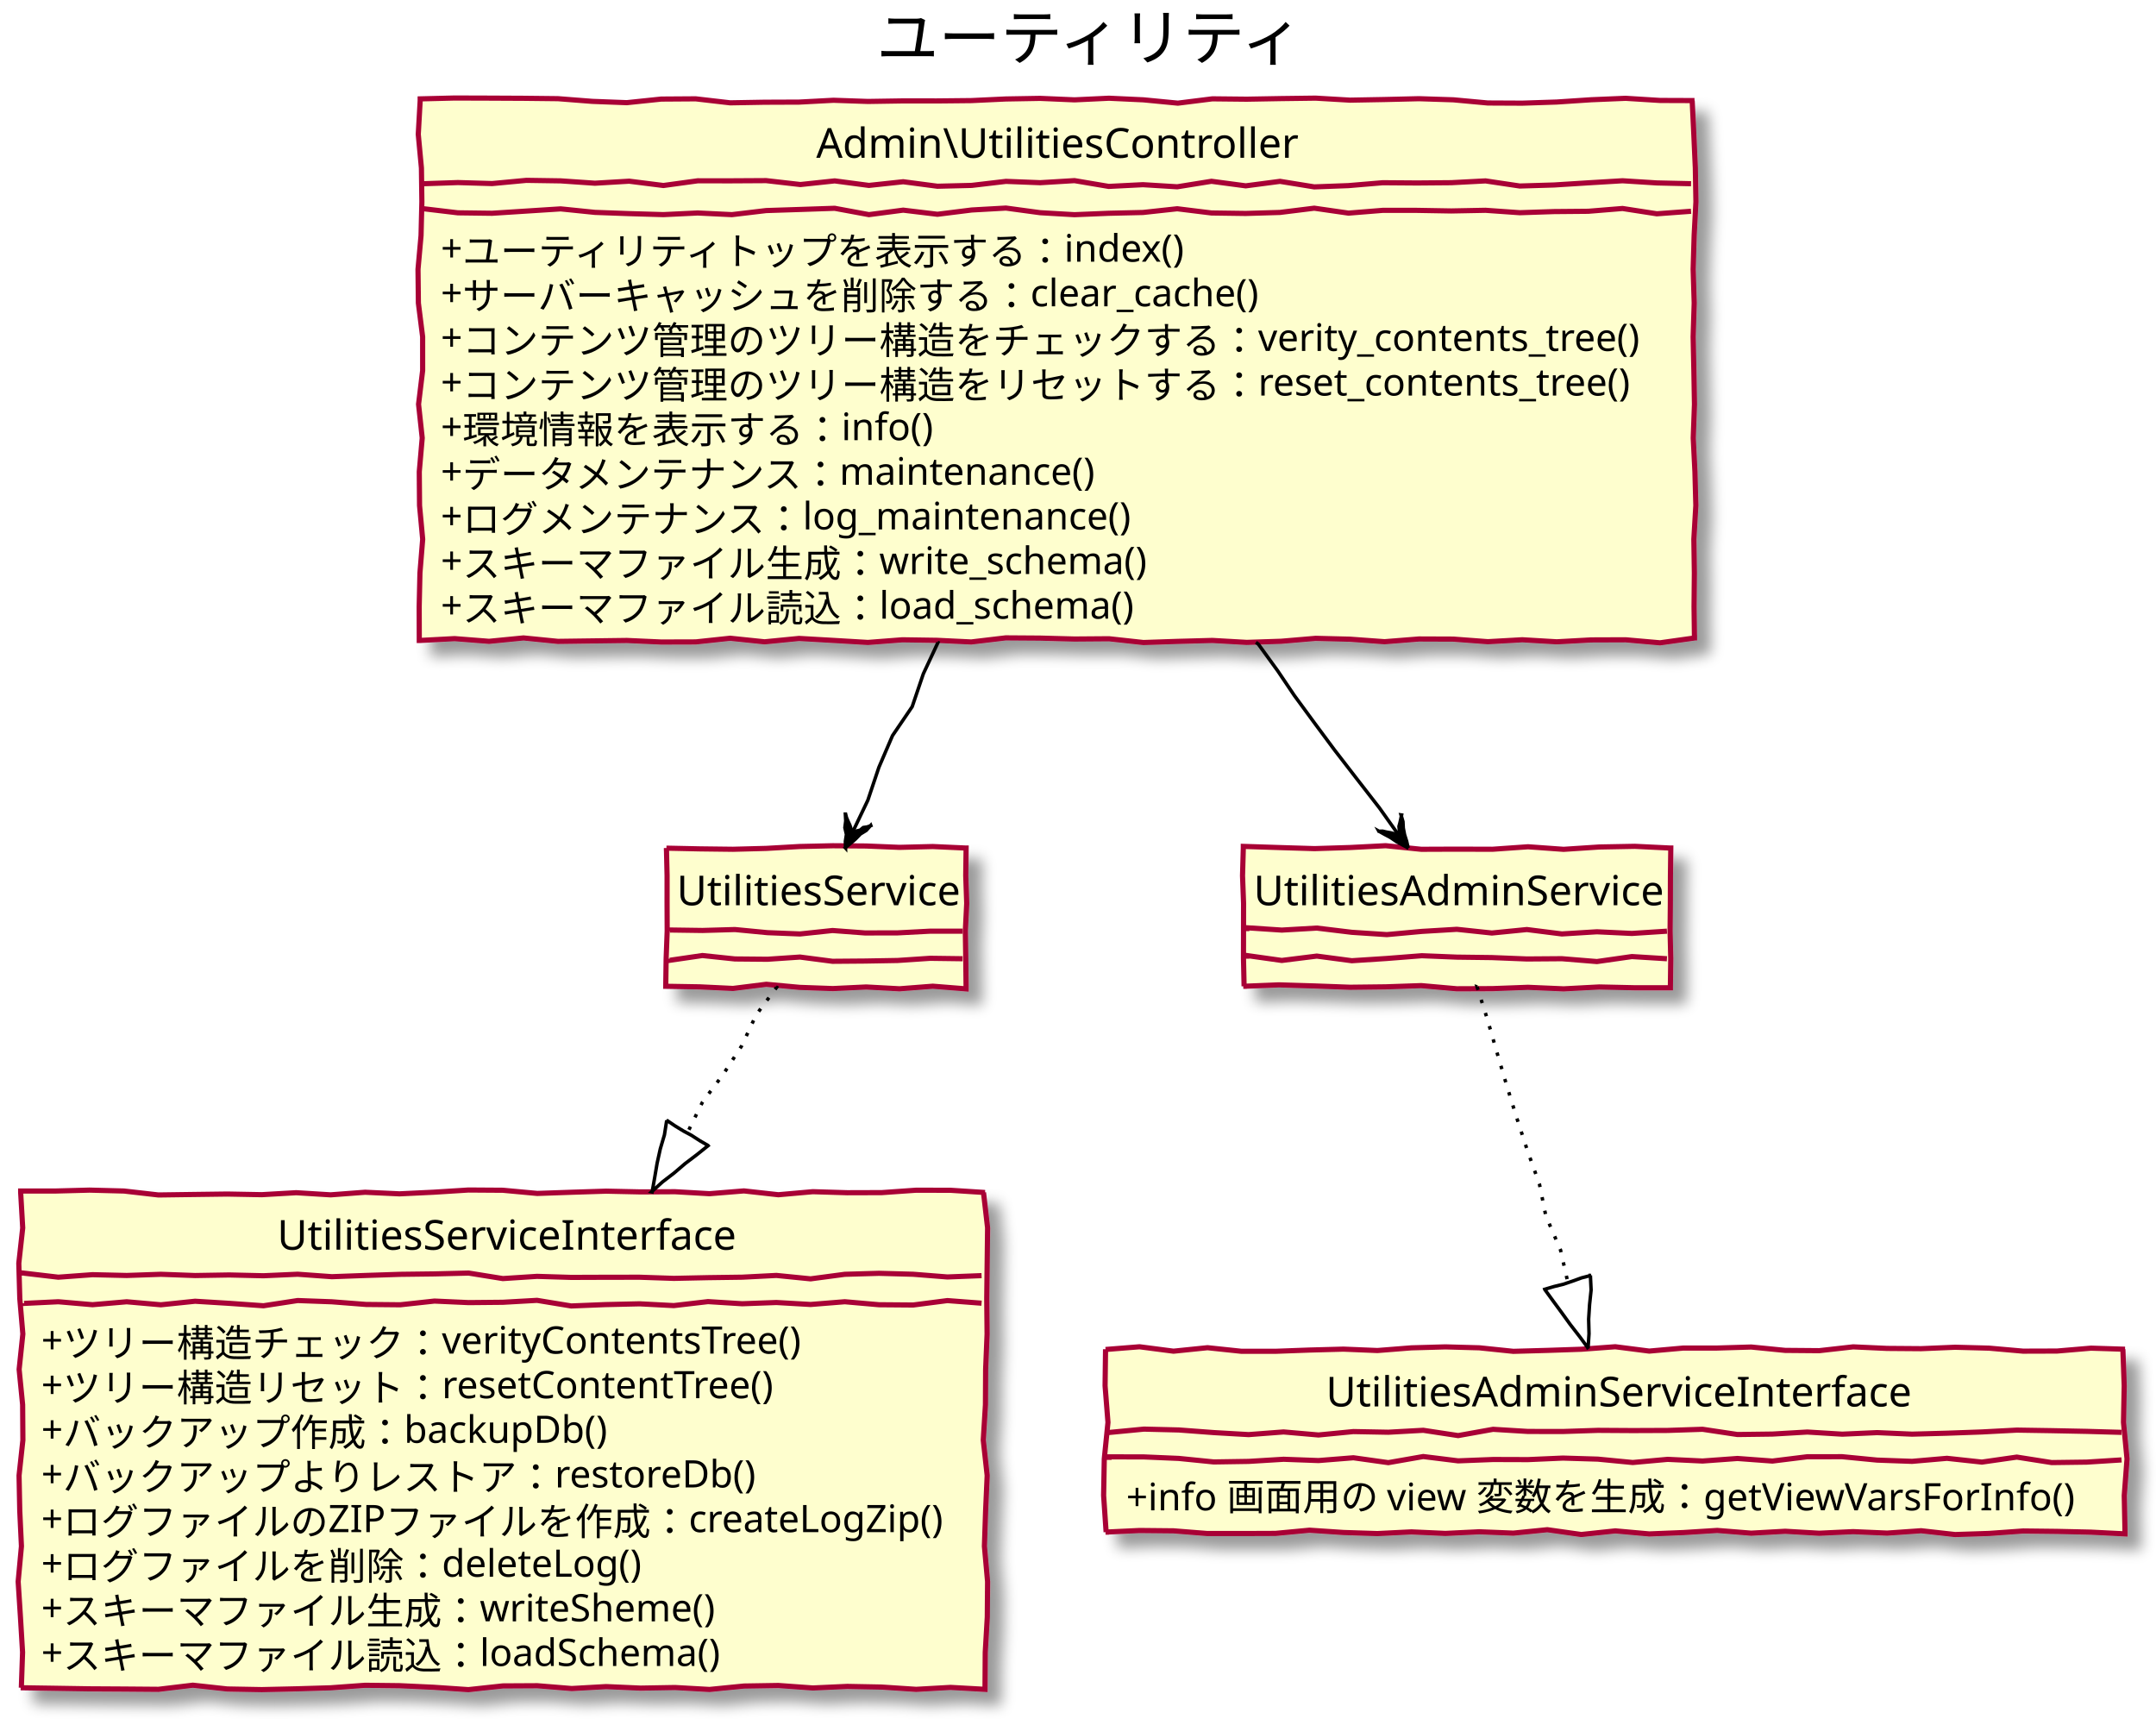
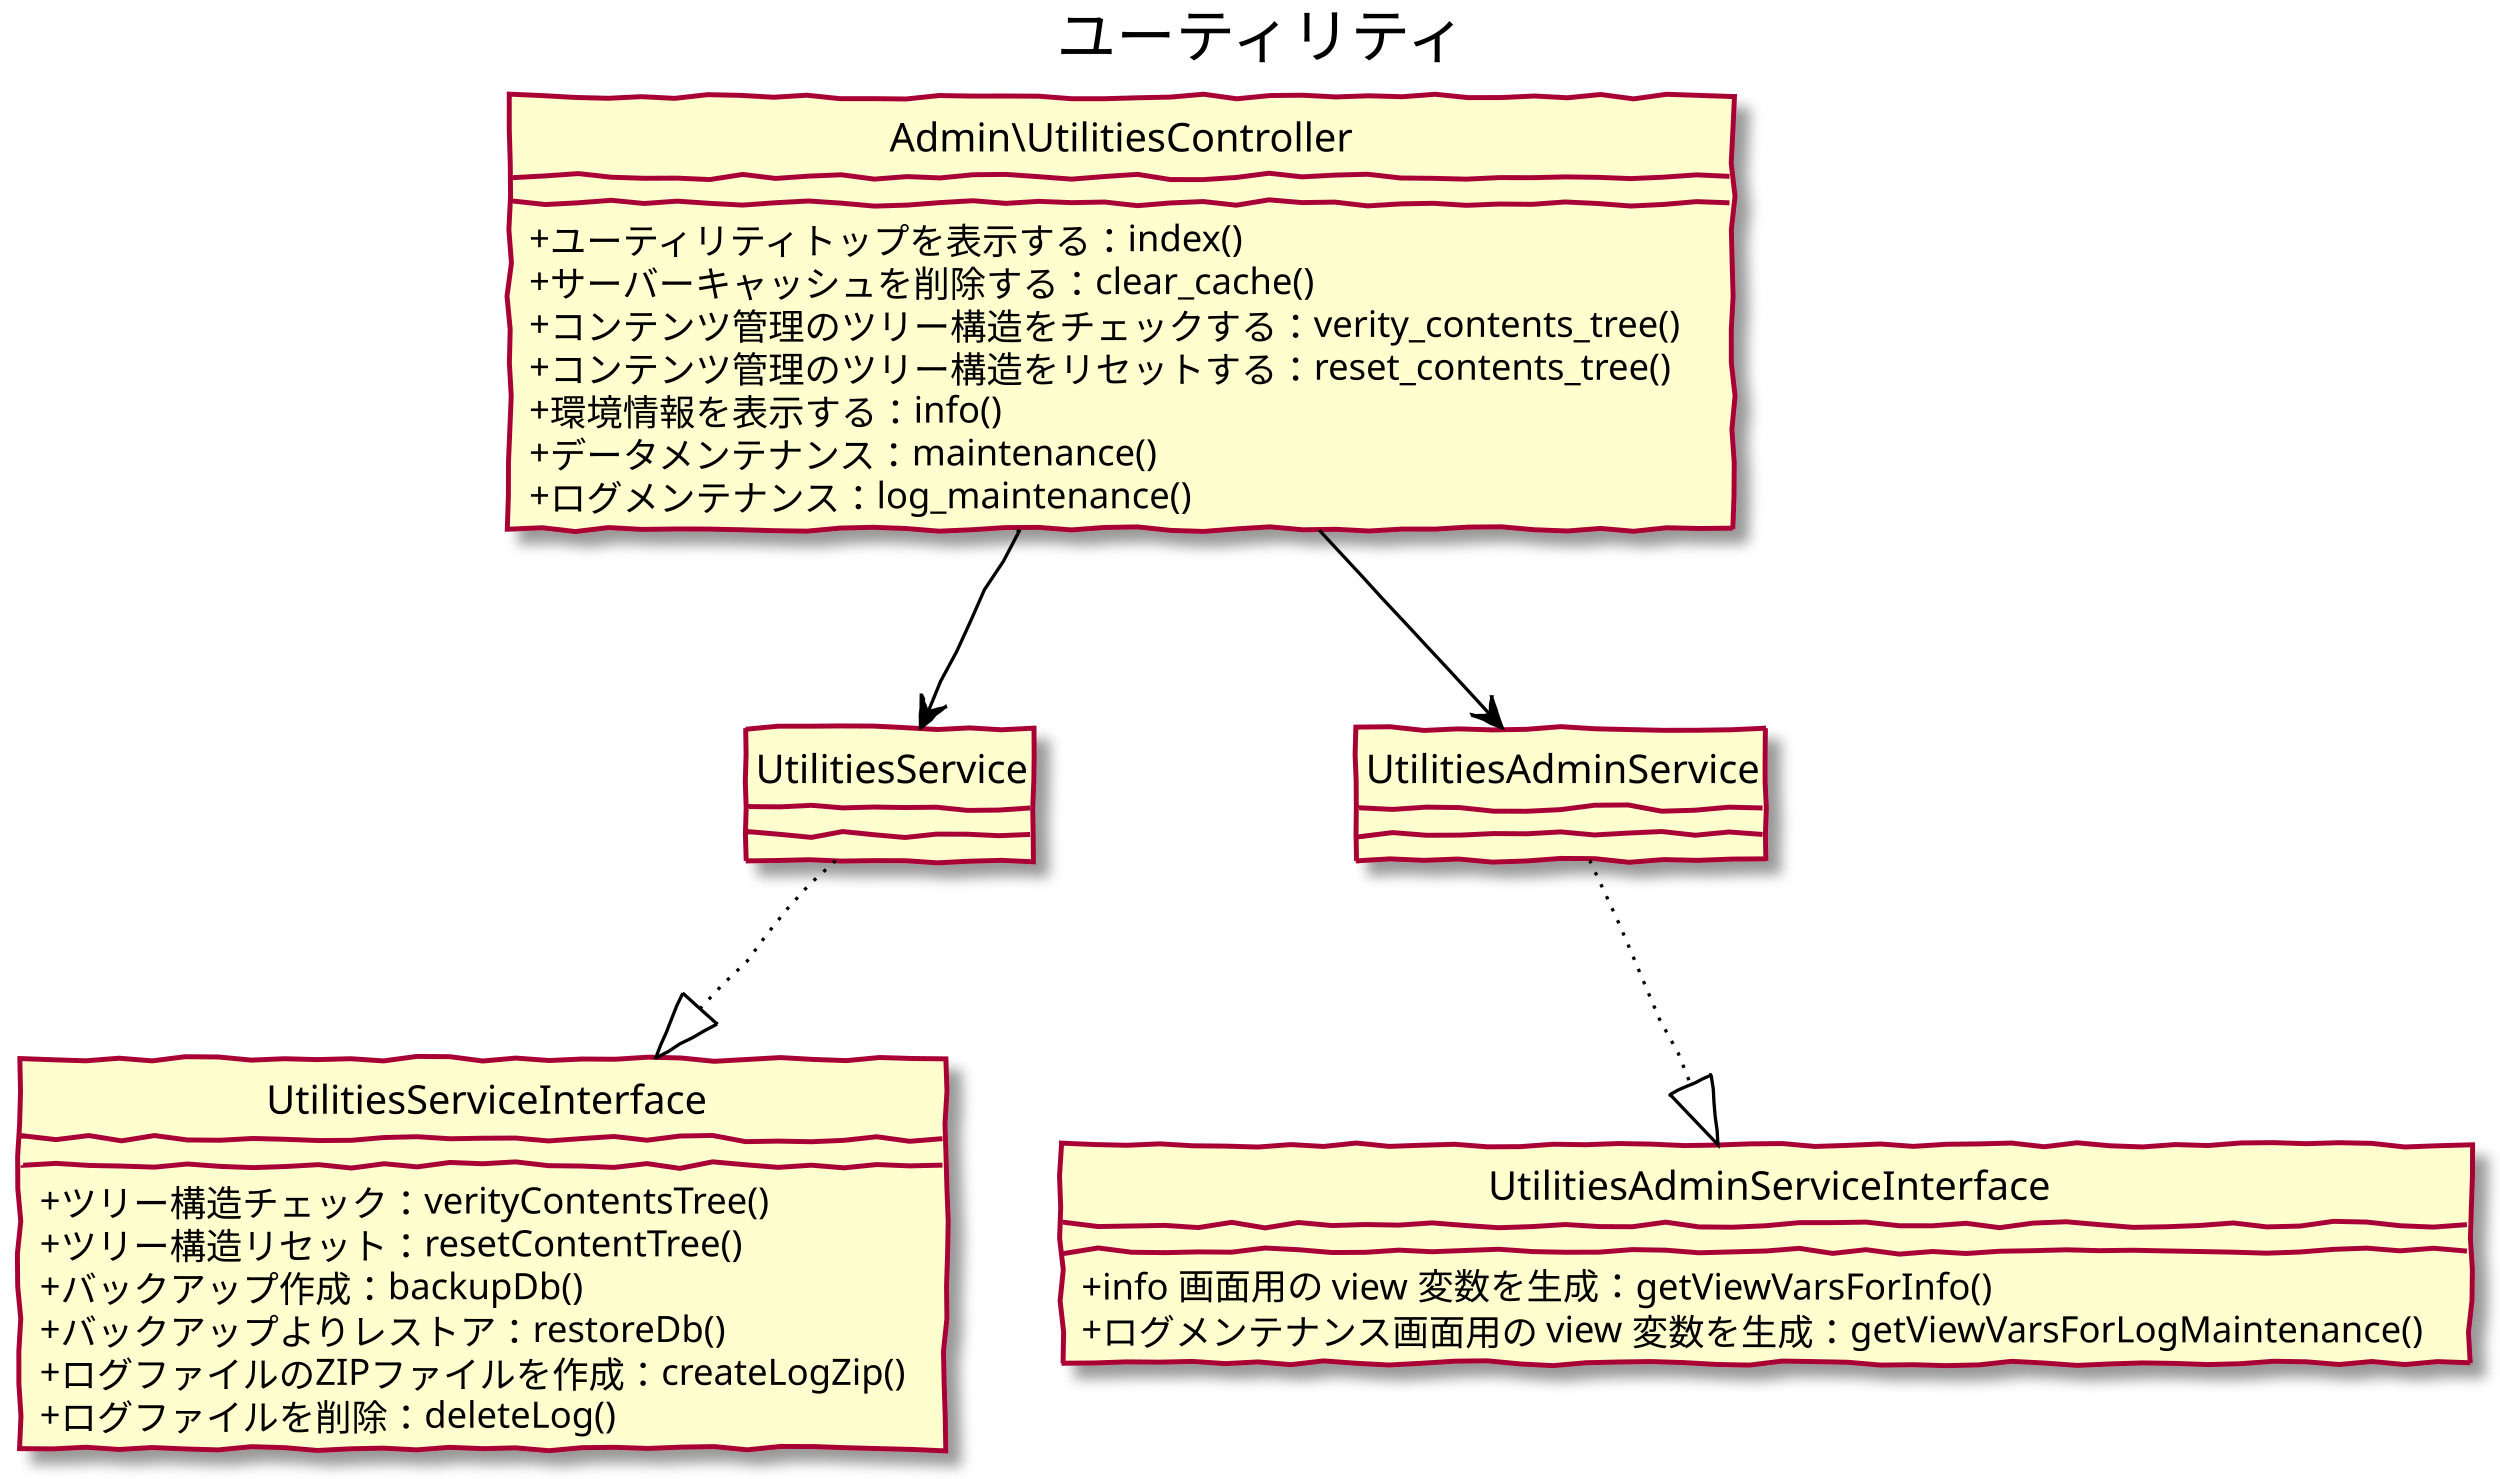
- <svg xmlns="http://www.w3.org/2000/svg" contentScriptType="application/ecmascript" contentStyleType="text/css" height="499px" preserveAspectRatio="none" style="width:626px;height:499px;" version="1.1" viewBox="0 0 626 499" width="626px" zoomAndPan="magnify">
+ <svg xmlns="http://www.w3.org/2000/svg" contentScriptType="application/ecmascript" contentStyleType="text/css" height="447px" preserveAspectRatio="none" style="width:756px;height:447px;" version="1.1" viewBox="0 0 756 447" width="756px" zoomAndPan="magnify">
  <defs>
-     <filter height="300%" id="feb2fk0" width="300%" x="-1" y="-1">
+     <filter height="300%" id="f3sjqff" width="300%" x="-1" y="-1">
      <feGaussianBlur result="blurOut" stdDeviation="2.0" />
      <feColorMatrix in="blurOut" result="blurOut2" type="matrix" values="0 0 0 0 0 0 0 0 0 0 0 0 0 0 0 0 0 0 .4 0" />
      <feOffset dx="4.0" dy="4.0" in="blurOut2" result="blurOut3" />
      <feBlend in="SourceGraphic" in2="blurOut3" mode="normal" />
    </filter>
  </defs>
  <g>
-     <text fill="#000000" font-family="sans-serif" font-size="18" lengthAdjust="spacingAndGlyphs" textLength="126" x="254.5" y="17.402">ユーティリティ</text>
-     <polygon fill="#FEFECE" filter="url(#feb2fk0)" points="122,29.199,122,28.705,132,28.457,142,28.488,152,28.537,162,28.647,172,29.429,182,29.808,192,28.762,202,28.693,212,29.853,222,29.679,232,29.64,242,29.11,252,29.453,262,29.298,272,29.305,282,29.205,292,28.734,302,28.559,312,28.988,322,28.516,332,28.982,342,29.948,352,28.693,362,28.796,372,28.619,382,28.491,392,29.076,402,28.892,412,28.654,422,28.977,432,29.9,442,29.948,452,29.621,462,28.957,472,28.541,482,29.163,492,29.199,491.325,29.199,491.802,38.995,492.245,48.79,492.415,58.586,491.9,68.381,491.608,78.177,491.914,87.972,491.605,97.768,491.818,107.564,491.993,117.359,491.633,127.154,492.126,136.95,492.389,146.746,491.814,156.541,491.965,166.337,491.871,176.132,492,185.928,492,185.213,482,186.615,472,185.738,462,185.774,452,186.323,442,185.729,432,186.29,422,185.54,412,185.501,402,186.294,392,185.566,382,185.317,372,186.163,362,186.494,352,185.926,342,186.195,332,186.53,322,185.438,312,185.514,302,185.248,292,185.18,282,186.368,272,185.888,262,185.74,252,186.509,242,185.917,232,185.343,222,186.326,212,185.287,202,186.353,192,186.383,182,185.933,172,186.064,162,186.196,152,185.2,142,186.182,132,185.399,122,185.928,121.737,185.928,121.711,176.132,121.931,166.337,122.729,156.541,121.816,146.746,121.737,136.95,122.593,127.154,121.53,117.359,122.718,107.564,122.714,97.768,121.478,87.972,121.37,78.177,122.252,68.381,122.492,58.586,122.363,48.79,121.444,38.995,122,29.199" style="stroke: #A80036; stroke-width: 1.5;" />
-     <text fill="#000000" font-family="sans-serif" font-size="12" lengthAdjust="spacingAndGlyphs" textLength="140" x="237" y="45.801">Admin\UtilitiesController</text>
-     <path d="M123,53.332 L123,53.337 L132.946,53 L142.892,53.291 L152.838,52.358 L162.784,52.507 L172.73,53.188 L182.676,52.6 L192.622,53.854 L202.568,52.491 L212.513,52.494 L222.459,52.437 L232.405,53.574 L242.351,52.515 L252.297,53.829 L262.243,52.76 L272.189,54.068 L282.135,53.823 L292.081,52.652 L302.027,53.04 L311.973,52.438 L321.919,54.119 L331.865,53.617 L341.811,54.228 L351.757,52.63 L361.703,53.953 L371.649,52.647 L381.595,54.255 L391.541,53.886 L401.486,53.047 L411.432,53.12 L421.378,53.038 L431.324,52.517 L441.27,54.001 L451.216,53.704 L461.162,53.075 L471.108,52.477 L481.054,53.106 L491,53.332 " fill="#FEFECE" style="stroke: #A80036; stroke-width: 1.5;" />
-     <path d="M123,61.332 L123,60.6 L132.946,61.783 L142.892,61.913 L152.838,61.276 L162.784,60.639 L172.73,61.655 L182.676,62.017 L192.622,62.307 L202.568,61.831 L212.513,62.312 L222.459,61.128 L232.405,60.805 L242.351,60.471 L252.297,62.31 L262.243,61.009 L272.189,62.206 L282.135,60.962 L292.081,60.404 L302.027,61.749 L311.973,62.327 L321.919,61.915 L331.865,61.685 L341.811,60.604 L351.757,61.828 L361.703,61.966 L371.649,61.672 L381.595,60.44 L391.541,61.87 L401.486,61.066 L411.432,61.071 L421.378,61.242 L431.324,61.053 L441.27,61.751 L451.216,61.422 L461.162,61.335 L471.108,60.526 L481.054,62.066 L491,61.332 " fill="#FEFECE" style="stroke: #A80036; stroke-width: 1.5;" />
-     <text fill="#000000" font-family="sans-serif" font-size="11" lengthAdjust="spacingAndGlyphs" textLength="223" x="128" y="75.967">+ユーティリティトップを表示する：index()</text>
-     <text fill="#000000" font-family="sans-serif" font-size="11" lengthAdjust="spacingAndGlyphs" textLength="245" x="128" y="88.922">+サーバーキャッシュを削除する：clear_cache()</text>
-     <text fill="#000000" font-family="sans-serif" font-size="11" lengthAdjust="spacingAndGlyphs" textLength="358" x="128" y="101.877">+コンテンツ管理のツリー構造をチェックする：verity_contents_tree()</text>
-     <text fill="#000000" font-family="sans-serif" font-size="11" lengthAdjust="spacingAndGlyphs" textLength="355" x="128" y="114.832">+コンテンツ管理のツリー構造をリセットする：reset_contents_tree()</text>
-     <text fill="#000000" font-family="sans-serif" font-size="11" lengthAdjust="spacingAndGlyphs" textLength="148" x="128" y="127.787">+環境情報を表示する：info()</text>
-     <text fill="#000000" font-family="sans-serif" font-size="11" lengthAdjust="spacingAndGlyphs" textLength="195" x="128" y="140.742">+データメンテナンス：maintenance()</text>
-     <text fill="#000000" font-family="sans-serif" font-size="11" lengthAdjust="spacingAndGlyphs" textLength="207" x="128" y="153.697">+ログメンテナンス：log_maintenance()</text>
-     <text fill="#000000" font-family="sans-serif" font-size="11" lengthAdjust="spacingAndGlyphs" textLength="211" x="128" y="166.652">+スキーマファイル生成：write_schema()</text>
-     <text fill="#000000" font-family="sans-serif" font-size="11" lengthAdjust="spacingAndGlyphs" textLength="208" x="128" y="179.607">+スキーマファイル読込：load_schema()</text>
-     <polygon fill="#FEFECE" filter="url(#feb2fk0)" points="193.5,246.199,193.5,246.233,203.167,246.438,212.833,246.555,222.5,246.301,232.167,245.751,241.833,245.531,251.5,245.604,261.167,246,270.833,245.76,280.5,246.199,280.513,246.199,280.404,254.226,280.687,262.252,280.288,270.279,280.414,278.305,280.5,286.332,280.5,287.076,270.833,286.306,261.167,287.055,251.5,286.532,241.833,286.995,232.167,286.644,222.5,285.749,212.833,286.956,203.167,286.494,193.5,286.332,193.3,286.332,193.415,278.305,193.719,270.279,193.684,262.252,193.688,254.226,193.5,246.199" style="stroke: #A80036; stroke-width: 1.5;" />
-     <text fill="#000000" font-family="sans-serif" font-size="12" lengthAdjust="spacingAndGlyphs" textLength="81" x="196.5" y="262.801">UtilitiesService</text>
-     <path d="M194.5,270.332 L194.5,269.992 L203.944,270.126 L213.389,269.856 L222.833,270.763 L232.278,271.141 L241.722,270.14 L251.167,270.848 L260.611,270.827 L270.056,270.33 L279.5,270.332 " fill="#FEFECE" style="stroke: #A80036; stroke-width: 1.5;" />
-     <path d="M194.5,278.332 L194.5,278.781 L203.944,277.401 L213.389,278.397 L222.833,278.484 L232.278,277.846 L241.722,279.077 L251.167,279.002 L260.611,278.839 L270.056,278.206 L279.5,278.332 " fill="#FEFECE" style="stroke: #A80036; stroke-width: 1.5;" />
-     <polygon fill="#FEFECE" filter="url(#feb2fk0)" points="6,346.199,6,345.776,16,345.771,26,345.506,36,345.768,46,346.913,56,346.776,66,346.646,76,346.83,86,346.257,96,346.876,106,346.123,116,346.588,126,346.109,136,345.477,146,345.544,156,346.47,166,346.123,176,345.807,186,346.025,196,345.971,206,346.546,216,345.736,226,346.848,236,345.961,246,346.263,256,346.234,266,345.531,276,345.554,286,346.199,285.564,346.199,286.749,356.469,286.624,366.738,286.501,377.008,286.601,387.277,286.18,397.547,286.126,407.816,285.493,418.086,286.628,428.356,286.171,438.625,285.825,448.894,286.747,459.164,286.662,469.434,286.065,479.703,286,489.973,286,490.43,276,489.873,266,490.435,256,489.776,246,489.582,236,490.038,226,489.315,216,489.477,206,490.469,196,489.908,186,490.08,176,489.639,166,490.201,156,489.385,146,489.44,136,490.521,126,489.841,116,489.371,106,489.257,96,489.988,86,490.288,76,490.514,66,490.33,56,489.233,46,490.428,36,490.347,26,490.288,16,490.127,6,489.973,6.194,489.973,6.554,479.703,5.936,469.434,5.272,459.164,6.227,448.894,5.739,438.625,5.533,428.356,6.647,418.086,6.572,407.816,5.555,397.547,6.636,387.277,5.749,377.008,5.461,366.738,6.596,356.469,6,346.199" style="stroke: #A80036; stroke-width: 1.5;" />
-     <text fill="#000000" font-family="sans-serif" font-size="12" lengthAdjust="spacingAndGlyphs" textLength="131" x="80.5" y="362.801">UtilitiesServiceInterface</text>
-     <path d="M7,370.332 L7,369.621 L16.929,370.786 L26.857,370.057 L36.786,370.288 L46.714,369.941 L56.643,370.303 L66.571,370.137 L76.5,370.367 L86.429,369.923 L96.357,370.64 L106.286,370.277 L116.214,369.952 L126.143,369.83 L136.071,369.587 L146,371.186 L155.929,370.542 L165.857,370.844 L175.786,370.809 L185.714,370.795 L195.643,371.128 L205.571,370.918 L215.5,370.783 L225.429,370.274 L235.357,371.265 L245.286,369.944 L255.214,369.659 L265.143,369.931 L275.071,370.718 L285,370.332 " fill="#FEFECE" style="stroke: #A80036; stroke-width: 1.5;" />
-     <path d="M7,378.332 L7,378.393 L16.929,377.912 L26.857,378.77 L36.786,377.92 L46.714,378.796 L56.643,377.766 L66.571,378.375 L76.5,379.079 L86.429,377.562 L96.357,377.925 L106.286,378.698 L116.214,378.794 L126.143,377.715 L136.071,378.163 L146,378.069 L155.929,377.508 L165.857,379.138 L175.786,378.739 L185.714,378.515 L195.643,379.031 L205.571,377.874 L215.5,378.494 L225.429,378.132 L235.357,378.706 L245.286,377.908 L255.214,378.78 L265.143,378.859 L275.071,377.577 L285,378.332 " fill="#FEFECE" style="stroke: #A80036; stroke-width: 1.5;" />
-     <text fill="#000000" font-family="sans-serif" font-size="11" lengthAdjust="spacingAndGlyphs" textLength="230" x="12" y="392.967">+ツリー構造チェック：verityContentsTree()</text>
-     <text fill="#000000" font-family="sans-serif" font-size="11" lengthAdjust="spacingAndGlyphs" textLength="221" x="12" y="405.922">+ツリー構造リセット：resetContentTree()</text>
-     <text fill="#000000" font-family="sans-serif" font-size="11" lengthAdjust="spacingAndGlyphs" textLength="170" x="12" y="418.877">+バックアップ作成：backupDb()</text>
-     <text fill="#000000" font-family="sans-serif" font-size="11" lengthAdjust="spacingAndGlyphs" textLength="214" x="12" y="431.832">+バックアップよりレストア：restoreDb()</text>
-     <text fill="#000000" font-family="sans-serif" font-size="11" lengthAdjust="spacingAndGlyphs" textLength="268" x="12" y="444.787">+ログファイルのZIPファイルを作成：createLogZip()</text>
-     <text fill="#000000" font-family="sans-serif" font-size="11" lengthAdjust="spacingAndGlyphs" textLength="179" x="12" y="457.742">+ログファイルを削除：deleteLog()</text>
-     <text fill="#000000" font-family="sans-serif" font-size="11" lengthAdjust="spacingAndGlyphs" textLength="199" x="12" y="470.697">+スキーマファイル生成：writeSheme()</text>
-     <text fill="#000000" font-family="sans-serif" font-size="11" lengthAdjust="spacingAndGlyphs" textLength="202" x="12" y="483.652">+スキーマファイル読込：loadSchema()</text>
-     <polygon fill="#FEFECE" filter="url(#feb2fk0)" points="361,246.199,361,245.718,371.333,246.053,381.667,246.367,392,246.045,402.333,245.517,412.667,246.56,423,246.52,433.333,246.552,443.667,245.828,454,246.573,464.333,245.894,474.667,245.698,485,246.199,485.119,246.199,485.015,254.226,484.992,262.252,484.912,270.279,485.108,278.305,485,286.332,485,286.751,474.667,286.757,464.333,286.528,454,287.074,443.667,286.627,433.333,287.009,423,287.051,412.667,286.136,402.333,286.488,392,286.608,381.667,286.231,371.333,285.915,361,286.332,361.226,286.332,361.048,278.305,361.059,270.279,361.074,262.252,360.773,254.226,361,246.199" style="stroke: #A80036; stroke-width: 1.5;" />
-     <text fill="#000000" font-family="sans-serif" font-size="12" lengthAdjust="spacingAndGlyphs" textLength="118" x="364" y="262.801">UtilitiesAdminService</text>
-     <path d="M362,270.332 L362,269.342 L372.167,270.015 L382.333,269.433 L392.5,270.661 L402.667,271.329 L412.833,270.397 L423,269.788 L433.167,270.866 L443.333,269.858 L453.5,271.135 L463.667,270.507 L473.833,270.99 L484,270.332 " fill="#FEFECE" style="stroke: #A80036; stroke-width: 1.5;" />
-     <path d="M362,278.332 L362,277.4 L372.167,278.831 L382.333,277.564 L392.5,278.909 L402.667,278.254 L412.833,277.457 L423,277.869 L433.167,277.997 L443.333,278.401 L453.5,278.325 L463.667,279.152 L473.833,277.702 L484,278.332 " fill="#FEFECE" style="stroke: #A80036; stroke-width: 1.5;" />
-     <polygon fill="#FEFECE" filter="url(#feb2fk0)" points="321,391.699,321,391.773,330.867,390.984,340.733,392.266,350.6,391.254,360.467,392.298,370.333,392.298,380.2,391.936,390.067,391.67,399.933,392.076,409.8,391.295,419.667,391.016,429.533,391.286,439.4,392.311,449.267,392.036,459.133,391.702,469,390.977,478.867,392.24,488.733,391.36,498.6,391.353,508.467,391.057,518.333,392.036,528.2,392.12,538.067,391.008,547.933,391.462,557.8,391.538,567.667,391.122,577.533,391.384,587.4,392.256,597.267,392.225,607.133,391.387,617,391.699,616.381,391.699,616.771,402.317,616.561,412.934,617.586,423.552,616.782,434.17,617,444.787,617,445.3,607.133,444.801,597.267,444.578,587.4,444.464,577.533,445.174,567.667,445.495,557.8,444.391,547.933,445.077,538.067,444.654,528.2,445.113,518.333,444.543,508.467,445.096,498.6,444.301,488.733,444.921,478.867,445.316,469,444.433,459.133,445.484,449.267,444.092,439.4,445.085,429.533,444.692,419.667,445.168,409.8,444.723,399.933,445.214,390.067,444.897,380.2,444.234,370.333,445.164,360.467,445.201,350.6,445.201,340.733,444.417,330.867,444.319,321,444.787,321.166,444.787,320.44,434.17,320.628,423.552,321.701,412.934,320.863,402.317,321,391.699" style="stroke: #A80036; stroke-width: 1.5;" />
-     <text fill="#000000" font-family="sans-serif" font-size="12" lengthAdjust="spacingAndGlyphs" textLength="168" x="385" y="408.301">UtilitiesAdminServiceInterface</text>
-     <path d="M322,415.832 L322,415.869 L332.138,414.889 L342.276,415.137 L352.414,415.898 L362.552,416.483 L372.69,415.71 L382.828,416.593 L392.966,415.603 L403.103,415.793 L413.241,415.231 L423.379,416.768 L433.517,414.948 L443.655,415.568 L453.793,415.584 L463.931,415.25 L474.069,415.313 L484.207,415.272 L494.345,414.937 L504.483,416.457 L514.621,416.328 L524.759,415.737 L534.897,416.358 L545.034,415.907 L555.172,416.352 L565.31,416.076 L575.448,415.714 L585.586,415.178 L595.724,415.339 L605.862,415.544 L616,415.832 " fill="#FEFECE" style="stroke: #A80036; stroke-width: 1.5;" />
-     <path d="M322,423.832 L322,422.941 L332.138,422.962 L342.276,423.398 L352.414,424.418 L362.552,424.262 L372.69,423.645 L382.828,424.016 L392.966,423.207 L403.103,424.626 L413.241,422.851 L423.379,424.104 L433.517,423.71 L443.655,423.742 L453.793,423.298 L463.931,423.603 L474.069,424.585 L484.207,423.669 L494.345,424.15 L504.483,423.414 L514.621,424.163 L524.759,422.909 L534.897,422.898 L545.034,423.886 L555.172,424.247 L565.31,423.369 L575.448,424.465 L585.586,423.013 L595.724,424.605 L605.862,424.472 L616,423.832 " fill="#FEFECE" style="stroke: #A80036; stroke-width: 1.5;" />
-     <text fill="#000000" font-family="sans-serif" font-size="11" lengthAdjust="spacingAndGlyphs" textLength="284" x="327" y="438.467">+info 画面用の view 変数を生成：getViewVarsForInfo()</text>
-     <path d="M272.21,186.489 L272.332,186.544 L268.09,195.622 L264.859,205.151 L259.139,213.568 L255.184,222.774 L251.982,232.317 L247.66,241.359 " fill="none" style="stroke: #000000; stroke-width: 1.0;" />
-     <polygon fill="#000000" points="245.5,246.189,245.422,246.102,246.948,244.853,248.43,243.555,249.803,242.136,251.511,241.09,252.832,239.613,252.857,239.681,251.794,240.068,250.648,240.236,249.729,241.002,248.617,241.261,247.545,241.627,247.681,241.678,247.088,240.548,246.749,239.516,246.237,238.417,245.773,237.336,245.531,236.34,245.446,236.34,245.56,238.31,245.311,240.279,245.762,242.25,245.456,244.219,245.5,246.189" style="stroke: #000000; stroke-width: 1.0;" />
-     <path d="M364.66,186.489 L365.361,187.009 L370.994,194.766 L375.822,201.926 L381.577,209.774 L387.484,217.733 L393.971,226.124 L400.536,234.571 L405.9,242.129 " fill="none" style="stroke: #000000; stroke-width: 1.0;" />
-     <polygon fill="#000000" points="408.91,246.189,408.868,246.18,408.436,244.255,407.817,242.288,407.449,240.378,407.359,238.528,406.787,236.572,406.96,236.598,406.729,237.707,406.484,238.815,406.188,239.914,406.305,241.076,405.942,242.165,405.939,242.146,404.828,242.03,403.693,241.749,402.57,241.556,401.437,241.29,400.349,241.321,400.329,241.286,402.029,242.239,403.688,243.118,405.57,244.389,407.255,245.317,408.91,246.189" style="stroke: #000000; stroke-width: 1.0;" />
-     <path d="M225.29,286.499 L225.5,286.627 L219.562,294.612 L215.343,303.639 L209.945,311.951 L203.983,319.921 L199.6,328.849 " fill="none" style="stroke: #000000; stroke-width: 1.0; stroke-dasharray: 1.0,3.0;" />
-     <polygon fill="none" points="205.55,332.529,205.607,332.599,202.297,335.246,198.919,337.812,195.697,340.566,192.333,343.149,189.19,345.999,189.351,346.033,190.09,341.858,190.799,337.676,191.716,333.538,192.921,329.462,193.58,325.269,193.533,325.191,196.095,326.921,198.495,328.383,200.73,329.572,203.217,331.178,205.55,332.529" style="stroke: #000000; stroke-width: 1.0;" />
-     <path d="M428.92,286.499 L428.872,286.485 L431.906,296.036 L434.633,305.494 L437.428,314.973 L440.375,324.498 L443.51,334.081 L446.981,343.767 L448.829,352.955 L453.102,362.887 L455.19,372.149 " fill="none" style="stroke: #000000; stroke-width: 1.0; stroke-dasharray: 1.0,3.0;" />
-     <polygon fill="none" points="461.93,370.269,461.777,370.263,461.983,374.512,461.537,378.735,461.267,382.965,461.378,387.21,461.1,391.439,461.218,391.526,458.716,388.12,455.889,384.474,453.483,381.137,450.979,377.729,448.54,374.369,448.516,374.292,451.202,373.498,453.928,372.834,456.581,371.931,459.217,370.975,461.93,370.269" style="stroke: #000000; stroke-width: 1.0;" />
+     <text fill="#000000" font-family="sans-serif" font-size="18" lengthAdjust="spacingAndGlyphs" textLength="126" x="319.5" y="17.402">ユーティリティ</text>
+     <polygon fill="#FEFECE" filter="url(#f3sjqff)" points="154,29.199,154,28.469,164,28.914,174,29.468,184,29.723,194,29.226,204,29.746,214,28.626,224,28.838,234,29.411,244,28.795,254,29.84,264,29.832,274,29.934,284,28.89,294,29.054,304,29.039,314,29.087,324,29.854,334,29.852,344,29.572,354,29.357,364,28.49,374,29.879,384,28.892,394,28.798,404,29.315,414,28.967,424,29.253,434,28.503,444,29.518,454,29.502,464,29.031,474,29.567,484,28.574,494,29.901,504,28.511,514,28.853,524,29.199,524.503,29.199,524.038,39.262,523.517,49.325,524.68,59.388,523.558,69.451,523.807,79.514,524.099,89.577,523.544,99.64,523.555,109.703,524.684,119.766,523.729,129.829,524.437,139.892,524.367,149.955,524,160.018,524,159.715,514,159.82,504,159.596,494,160.668,484,159.794,474,160.573,464,160.197,454,159.306,444,159.394,434,160.005,424,159.989,414,160.581,404,160.058,394,160.209,384,159.315,374,159.934,364,160.709,354,160.391,344,159.336,334,159.506,324,160.244,314,159.481,304,159.542,294,160.195,284,160.633,274,159.825,264,159.452,254,159.7,244,160.626,234,160.475,224,160.199,214,159.987,204,159.968,194,160.096,184,159.535,174,160.745,164,159.59,154,160.018,153.404,160.018,153.737,149.955,153.76,139.892,154.174,129.829,154.592,119.766,154.031,109.703,154.284,99.64,153.32,89.577,154.662,79.514,153.883,69.451,154.391,59.388,154.302,49.325,154.003,39.262,154,29.199" style="stroke: #A80036; stroke-width: 1.5;" />
+     <text fill="#000000" font-family="sans-serif" font-size="12" lengthAdjust="spacingAndGlyphs" textLength="140" x="269" y="45.801">Admin\UtilitiesController</text>
+     <path d="M155,53.332 L155,53.734 L164.946,53.188 L174.892,52.494 L184.838,53.59 L194.784,53.918 L204.73,53.87 L214.676,54.298 L224.622,52.75 L234.568,53.962 L244.513,53.261 L254.459,52.858 L264.405,54.165 L274.351,53.397 L284.297,53.81 L294.243,52.842 L304.189,52.738 L314.135,53.435 L324.081,54.174 L334.027,53.376 L343.973,52.726 L353.919,54.299 L363.865,54.315 L373.811,53.675 L383.757,52.381 L393.703,53.483 L403.649,52.949 L413.595,52.694 L423.541,53.825 L433.486,53.934 L443.432,54.178 L453.378,53.706 L463.324,53.73 L473.27,53.497 L483.216,53.626 L493.162,54.011 L503.108,53.572 L513.054,52.875 L523,53.332 " fill="#FEFECE" style="stroke: #A80036; stroke-width: 1.5;" />
+     <path d="M155,61.332 L155,60.779 L164.946,61.852 L174.892,61.323 L184.838,60.567 L194.784,61.541 L204.73,60.829 L214.676,61.497 L224.622,62.017 L234.568,61.305 L244.513,60.78 L254.459,61.441 L264.405,62.328 L274.351,62.022 L284.297,61.264 L294.243,60.698 L304.189,61.503 L314.135,60.889 L324.081,61.285 L334.027,61.098 L343.973,62.196 L353.919,61.371 L363.865,60.947 L373.811,62.053 L383.757,60.432 L393.703,61.265 L403.649,61.116 L413.595,62.265 L423.541,61.656 L433.486,61.479 L443.432,62.092 L453.378,61.697 L463.324,61.792 L473.27,61.075 L483.216,61.544 L493.162,62.307 L503.108,61.819 L513.054,60.97 L523,61.332 " fill="#FEFECE" style="stroke: #A80036; stroke-width: 1.5;" />
+     <text fill="#000000" font-family="sans-serif" font-size="11" lengthAdjust="spacingAndGlyphs" textLength="223" x="160" y="75.967">+ユーティリティトップを表示する：index()</text>
+     <text fill="#000000" font-family="sans-serif" font-size="11" lengthAdjust="spacingAndGlyphs" textLength="245" x="160" y="88.922">+サーバーキャッシュを削除する：clear_cache()</text>
+     <text fill="#000000" font-family="sans-serif" font-size="11" lengthAdjust="spacingAndGlyphs" textLength="358" x="160" y="101.877">+コンテンツ管理のツリー構造をチェックする：verity_contents_tree()</text>
+     <text fill="#000000" font-family="sans-serif" font-size="11" lengthAdjust="spacingAndGlyphs" textLength="355" x="160" y="114.832">+コンテンツ管理のツリー構造をリセットする：reset_contents_tree()</text>
+     <text fill="#000000" font-family="sans-serif" font-size="11" lengthAdjust="spacingAndGlyphs" textLength="148" x="160" y="127.787">+環境情報を表示する：info()</text>
+     <text fill="#000000" font-family="sans-serif" font-size="11" lengthAdjust="spacingAndGlyphs" textLength="195" x="160" y="140.742">+データメンテナンス：maintenance()</text>
+     <text fill="#000000" font-family="sans-serif" font-size="11" lengthAdjust="spacingAndGlyphs" textLength="207" x="160" y="153.697">+ログメンテナンス：log_maintenance()</text>
+     <polygon fill="#FEFECE" filter="url(#f3sjqff)" points="225.5,220.199,225.5,220.531,235.167,219.609,244.833,219.602,254.5,219.523,264.167,219.569,273.833,220.053,283.5,220.611,293.167,220.113,302.833,220.682,312.5,220.199,312.685,220.199,312.726,228.226,312.631,236.252,312.293,244.279,312.434,252.305,312.5,260.332,312.5,260.61,302.833,260.168,293.167,260.425,283.5,260.917,273.833,260.276,264.167,260.253,254.5,260.39,244.833,259.981,235.167,260.212,225.5,260.332,225.655,260.332,225.414,252.305,225.646,244.279,225.378,236.252,225.62,228.226,225.5,220.199" style="stroke: #A80036; stroke-width: 1.5;" />
+     <text fill="#000000" font-family="sans-serif" font-size="12" lengthAdjust="spacingAndGlyphs" textLength="81" x="228.5" y="236.801">UtilitiesService</text>
+     <path d="M226.5,244.332 L226.5,243.907 L235.944,243.988 L245.389,243.524 L254.833,244.305 L264.278,244.046 L273.722,244.198 L283.167,244.102 L292.611,245.067 L302.056,244.966 L311.5,244.332 " fill="#FEFECE" style="stroke: #A80036; stroke-width: 1.5;" />
+     <path d="M226.5,252.332 L226.5,251.512 L235.944,252.313 L245.389,253.224 L254.833,251.459 L264.278,252.421 L273.722,253.256 L283.167,252.236 L292.611,252.272 L302.056,252.716 L311.5,252.332 " fill="#FEFECE" style="stroke: #A80036; stroke-width: 1.5;" />
+     <polygon fill="#FEFECE" filter="url(#f3sjqff)" points="6,320.199,6,320.105,16,320.469,26,320.789,36,320.004,46,320.806,56,319.548,66,319.631,76,320.582,86,320.161,96,320.426,106,320.158,116,320.818,126,319.467,136,319.537,146,320.85,156,319.964,166,320.702,176,320.25,186,320.319,196,319.691,206,319.943,216,320.941,226,320.379,236,319.809,246,320.378,256,320.733,266,319.792,276,320.091,286,320.199,286.035,320.199,286.366,330.021,285.766,339.843,286.083,349.665,286.357,359.487,286.735,369.309,286.553,379.131,286.233,388.953,286.344,398.775,285.31,408.597,285.513,418.419,285.84,428.241,286,438.062,286,438.761,276,438.317,266,438.068,256,437.793,246,437.44,236,437.403,226,438.431,216,437.443,206,437.611,196,438.012,186,437.668,176,437.776,166,438.692,156,437.831,146,438.077,136,437.67,126,438.439,116,437.922,106,438.115,96,438.624,86,437.768,76,437.472,66,438.451,56,438.161,46,437.732,36,438.323,26,437.649,16,438.148,6,438.062,5.91,438.062,6.346,428.241,5.707,418.419,5.702,408.597,6.279,398.775,5.348,388.953,5.263,379.131,6.279,369.309,5.387,359.487,5.332,349.665,5.937,339.843,6.207,330.021,6,320.199" style="stroke: #A80036; stroke-width: 1.5;" />
+     <text fill="#000000" font-family="sans-serif" font-size="12" lengthAdjust="spacingAndGlyphs" textLength="131" x="80.5" y="336.801">UtilitiesServiceInterface</text>
+     <path d="M7,344.332 L7,343.476 L16.929,344.626 L26.857,343.392 L36.786,344.994 L46.714,343.392 L56.643,344.723 L66.571,344.809 L76.5,344.268 L86.429,344.534 L96.357,344.901 L106.286,344.828 L116.214,343.983 L126.143,343.74 L136.071,344.361 L146,344.203 L155.929,344.149 L165.857,345.02 L175.786,344.31 L185.714,343.673 L195.643,344.804 L205.571,343.538 L215.5,343.363 L225.429,345.232 L235.357,345.07 L245.286,345.258 L255.214,344.841 L265.143,343.753 L275.071,345.127 L285,344.332 " fill="#FEFECE" style="stroke: #A80036; stroke-width: 1.5;" />
+     <path d="M7,352.332 L7,352.378 L16.929,351.799 L26.857,352.427 L36.786,352.622 L46.714,352.942 L56.643,351.991 L66.571,352.717 L76.5,353.088 L86.429,352.753 L96.357,352.19 L106.286,353.215 L116.214,351.914 L126.143,352.863 L136.071,351.526 L146,351.923 L155.929,351.351 L165.857,352.499 L175.786,352.614 L185.714,353.025 L195.643,351.871 L205.571,353.319 L215.5,351.337 L225.429,352.226 L235.357,353.012 L245.286,352.353 L255.214,353.154 L265.143,352.159 L275.071,352.563 L285,352.332 " fill="#FEFECE" style="stroke: #A80036; stroke-width: 1.5;" />
+     <text fill="#000000" font-family="sans-serif" font-size="11" lengthAdjust="spacingAndGlyphs" textLength="230" x="12" y="366.967">+ツリー構造チェック：verityContentsTree()</text>
+     <text fill="#000000" font-family="sans-serif" font-size="11" lengthAdjust="spacingAndGlyphs" textLength="221" x="12" y="379.922">+ツリー構造リセット：resetContentTree()</text>
+     <text fill="#000000" font-family="sans-serif" font-size="11" lengthAdjust="spacingAndGlyphs" textLength="170" x="12" y="392.877">+バックアップ作成：backupDb()</text>
+     <text fill="#000000" font-family="sans-serif" font-size="11" lengthAdjust="spacingAndGlyphs" textLength="214" x="12" y="405.832">+バックアップよりレストア：restoreDb()</text>
+     <text fill="#000000" font-family="sans-serif" font-size="11" lengthAdjust="spacingAndGlyphs" textLength="268" x="12" y="418.787">+ログファイルのZIPファイルを作成：createLogZip()</text>
+     <text fill="#000000" font-family="sans-serif" font-size="11" lengthAdjust="spacingAndGlyphs" textLength="179" x="12" y="431.742">+ログファイルを削除：deleteLog()</text>
+     <polygon fill="#FEFECE" filter="url(#f3sjqff)" points="410,220.199,410,219.883,420.333,219.768,430.667,220.887,441,220.406,451.333,220.724,461.667,220.547,472,219.738,482.333,220.382,492.667,220.624,503,220.851,513.333,220.829,523.667,220.673,534,220.199,533.862,220.199,533.769,228.226,533.766,236.252,534.142,244.279,533.865,252.305,534,260.332,534,259.713,523.667,259.784,513.333,260.178,503,259.936,492.667,260.765,482.333,259.663,472,259.587,461.667,260.356,451.333,260.705,441,259.767,430.667,260.172,420.333,259.724,410,260.332,410.224,260.332,410.065,252.305,410.147,244.279,410.104,236.252,409.785,228.226,410,220.199" style="stroke: #A80036; stroke-width: 1.5;" />
+     <text fill="#000000" font-family="sans-serif" font-size="12" lengthAdjust="spacingAndGlyphs" textLength="118" x="413" y="236.801">UtilitiesAdminService</text>
+     <path d="M411,244.332 L411,244.274 L421.167,244.762 L431.333,244.075 L441.5,244.219 L451.667,245.302 L461.833,245.324 L472,244.828 L482.167,243.501 L492.333,243.423 L502.5,245.31 L512.667,245.007 L522.833,244.086 L533,244.332 " fill="#FEFECE" style="stroke: #A80036; stroke-width: 1.5;" />
+     <path d="M411,252.332 L411,253.026 L421.167,251.773 L431.333,252.588 L441.5,252.544 L451.667,252.068 L461.833,252.136 L472,251.562 L482.167,252.492 L492.333,251.919 L502.5,251.448 L512.667,252.577 L522.833,251.595 L533,252.332 " fill="#FEFECE" style="stroke: #A80036; stroke-width: 1.5;" />
+     <polygon fill="#FEFECE" filter="url(#f3sjqff)" points="321,346.199,321,345.683,330.907,346.106,340.814,346.334,350.721,345.897,360.628,346.486,370.535,346.586,380.442,346.858,390.349,346.124,400.256,346.689,410.163,345.652,420.07,346.67,429.977,346.315,439.884,346.031,449.791,346.801,459.698,346.744,469.605,346.019,479.512,346.16,489.419,345.8,499.326,345.982,509.233,346.423,519.139,346.273,529.047,345.904,538.953,345.809,548.861,346.688,558.767,346.363,568.674,345.946,578.581,346.663,588.488,346.035,598.395,345.913,608.302,345.661,618.209,346.779,628.116,345.571,638.023,346.484,647.93,346.831,657.837,346.115,667.744,346.413,677.651,345.624,687.558,345.533,697.465,345.851,707.372,345.549,717.279,345.756,727.186,346.849,737.093,346.477,747,346.199,747.71,346.199,747.67,355.634,747.339,365.069,747.054,374.503,747.648,383.938,747.531,393.373,746.466,402.808,747,412.242,747,412.109,737.093,411.748,727.186,412.649,717.279,411.716,707.372,412.631,697.465,411.808,687.558,411.644,677.651,412.377,667.744,412.647,657.837,412.3,647.93,412.15,638.023,412.459,628.116,412.904,618.209,412.183,608.302,411.662,598.395,412.75,588.488,412.972,578.581,412.692,568.674,412.805,558.767,411.949,548.861,411.751,538.953,411.59,529.047,412.805,519.139,412.613,509.233,412.052,499.326,411.735,489.419,411.868,479.512,412.104,469.605,412.975,459.698,412.455,449.791,411.512,439.884,411.622,429.977,412.251,420.07,412.778,410.163,412.262,400.256,411.526,390.349,412.683,380.442,411.843,370.535,412.361,360.628,411.692,350.721,411.917,340.814,411.822,330.907,412.164,321,412.242,321.47,412.242,321.637,402.808,320.576,393.373,321.538,383.938,320.428,374.503,320.753,365.069,320.399,355.634,321,346.199" style="stroke: #A80036; stroke-width: 1.5;" />
+     <text fill="#000000" font-family="sans-serif" font-size="12" lengthAdjust="spacingAndGlyphs" textLength="168" x="450" y="362.801">UtilitiesAdminServiceInterface</text>
+     <path d="M322,370.332 L322,369.654 L332.095,370.909 L342.19,370.742 L352.286,370.558 L362.381,371.221 L372.476,369.63 L382.571,371.323 L392.667,369.682 L402.762,370.611 L412.857,370.293 L422.952,370.478 L433.048,369.797 L443.143,370.594 L453.238,371.262 L463.333,370.919 L473.429,370.293 L483.524,370.915 L493.619,370.967 L503.714,369.584 L513.809,371.022 L523.905,371.112 L534,370.663 L544.095,369.729 L554.191,369.72 L564.286,369.565 L574.381,370.669 L584.476,370.677 L594.571,369.916 L604.667,371.257 L614.762,369.866 L624.857,369.463 L634.952,370.34 L645.048,371.157 L655.143,370.971 L665.238,370.586 L675.333,369.822 L685.429,371.014 L695.524,370.765 L705.619,369.334 L715.714,369.552 L725.809,370.664 L735.905,371.07 L746,370.332 " fill="#FEFECE" style="stroke: #A80036; stroke-width: 1.5;" />
+     <path d="M322,378.332 L322,379.016 L332.095,377.385 L342.19,378.677 L352.286,378.8 L362.381,378.574 L372.476,378.663 L382.571,377.404 L392.667,377.918 L402.762,378.762 L412.857,378.707 L422.952,378.043 L433.048,378.527 L443.143,378.14 L453.238,377.776 L463.333,378.477 L473.429,378.684 L483.524,378.654 L493.619,377.878 L503.714,378.056 L513.809,378.841 L523.905,378.569 L534,378.304 L544.095,377.504 L554.191,379.028 L564.286,377.908 L574.381,379.245 L584.476,378.452 L594.571,379.063 L604.667,378.377 L614.762,378.208 L624.857,377.94 L634.952,378.202 L645.048,378.075 L655.143,378.286 L665.238,378.459 L675.333,378.659 L685.429,378.963 L695.524,378.606 L705.619,377.803 L715.714,377.441 L725.809,378.251 L735.905,377.467 L746,378.332 " fill="#FEFECE" style="stroke: #A80036; stroke-width: 1.5;" />
+     <text fill="#000000" font-family="sans-serif" font-size="11" lengthAdjust="spacingAndGlyphs" textLength="284" x="327" y="392.967">+info 画面用の view 変数を生成：getViewVarsForInfo()</text>
+     <text fill="#000000" font-family="sans-serif" font-size="11" lengthAdjust="spacingAndGlyphs" textLength="414" x="327" y="405.922">+ログメンテナンス画面用の view 変数を生成：getViewVarsForLogMaintenance()</text>
+     <path d="M307.48,160.309 L308.184,160.653 L303.428,169.728 L297.692,178.325 L293.565,187.707 L289.299,197.022 L284.432,206.043 L280.54,215.539 " fill="none" style="stroke: #000000; stroke-width: 1.0;" />
+     <polygon fill="#000000" points="278.34,220.049,278.406,220.128,279.947,218.901,281.507,217.696,282.762,216.126,284.373,214.981,285.894,213.73,285.919,213.801,284.853,214.181,283.724,214.376,282.644,214.714,281.538,214.978,280.542,215.56,280.614,215.585,280.14,214.477,279.797,213.415,279.24,212.279,279.272,211.344,278.712,210.207,278.599,210.203,278.55,212.173,278.538,214.143,278.299,216.105,278.343,218.078,278.34,220.049" style="stroke: #000000; stroke-width: 1.0;" />
+     <path d="M398.89,160.309 L399.218,160.614 L405.703,167.611 L412.361,174.769 L418.042,181.021 L425.133,188.581 L431.578,195.542 L438.36,202.815 L444.709,209.686 L450.79,216.309 " fill="none" style="stroke: #000000; stroke-width: 1.0;" />
+     <polygon fill="#000000" points="454.25,220.049,454.263,220.054,453.546,218.162,452.911,216.298,452.348,214.459,451.658,212.576,451.07,210.728,451.181,210.732,450.974,211.857,450.753,212.98,450.703,214.111,450.699,215.243,450.853,216.381,450.853,216.382,449.718,216.228,448.596,216.401,447.465,216.35,446.339,216.442,445.2,216.164,445.291,216.375,446.99,216.895,448.753,217.561,450.716,218.695,452.491,219.392,454.25,220.049" style="stroke: #000000; stroke-width: 1.0;" />
+     <path d="M251.9,260.249 L252.314,260.621 L244.836,267.381 L238.103,274.81 L231.819,282.642 L225.848,290.755 L218.551,297.677 L211.71,305.009 " fill="none" style="stroke: #000000; stroke-width: 1.0; stroke-dasharray: 1.0,3.0;" />
+     <polygon fill="none" points="216.89,309.709,216.865,309.665,213.114,311.639,209.456,313.783,205.635,315.63,202.093,317.985,198.32,319.919,198.288,319.906,199.808,315.947,201.547,312.08,203.079,308.126,204.637,304.183,206.48,300.359,206.418,300.29,208.395,302.043,210.697,304.158,212.764,306.011,214.749,307.773,216.89,309.709" style="stroke: #000000; stroke-width: 1.0;" />
+     <path d="M480.62,260.249 L480.795,260.329 L485.353,270.063 L489.798,279.747 L493.839,289.248 L497.821,298.723 L501.823,308.205 L507.479,318.438 L511.19,327.789 " fill="none" style="stroke: #000000; stroke-width: 1.0; stroke-dasharray: 1.0,3.0;" />
+     <polygon fill="none" points="517.63,325.049,517.423,325.031,518.091,329.279,518.317,333.488,518.675,337.708,519.267,341.95,519.5,346.159,519.47,346.13,516.494,343.015,513.622,339.999,510.59,336.83,507.718,333.813,504.87,330.819,504.967,331.034,507.416,329.652,509.981,328.527,512.577,327.47,515.058,326.159,517.63,325.049" style="stroke: #000000; stroke-width: 1.0;" />
  </g>
</svg>
